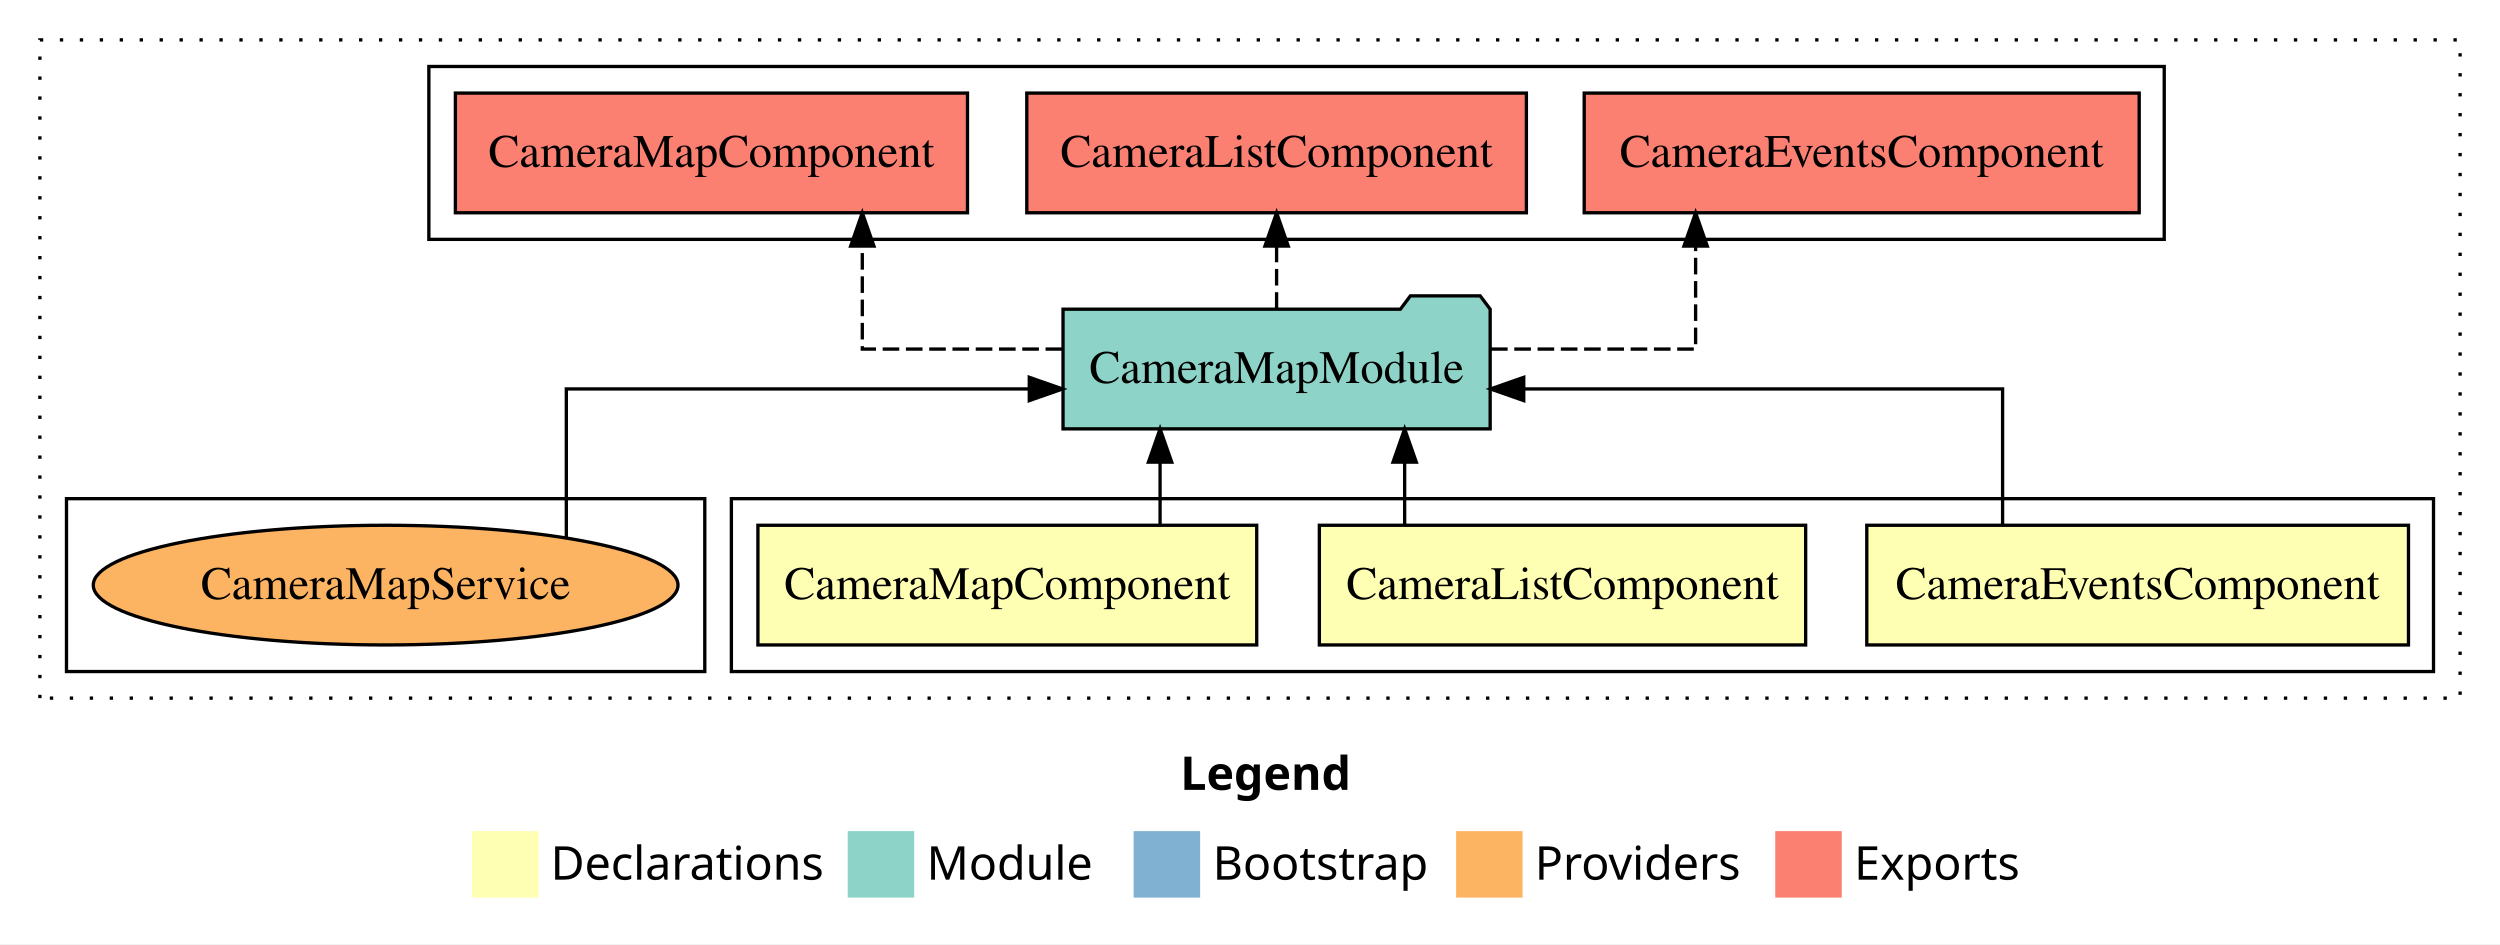
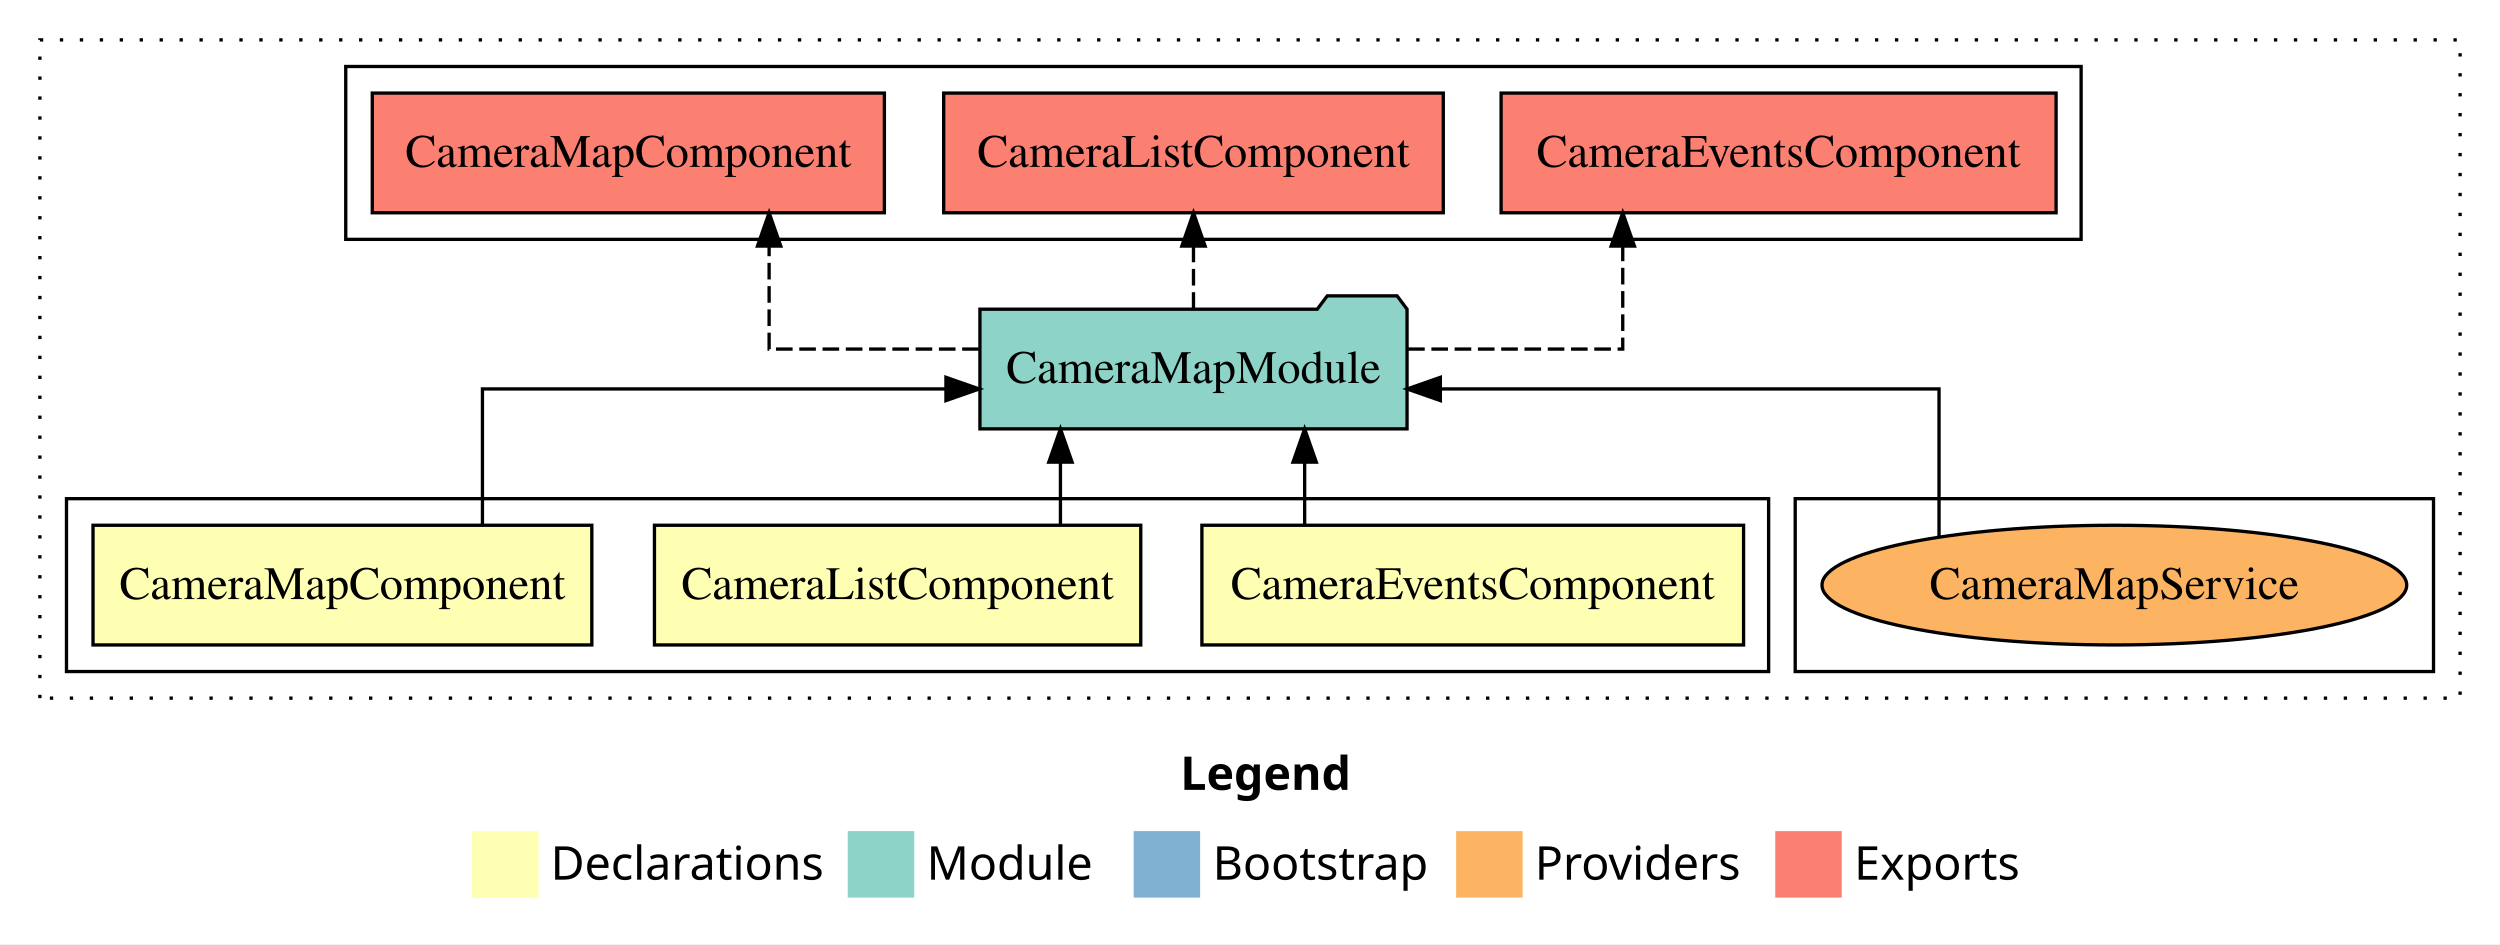
<svg xmlns="http://www.w3.org/2000/svg" width="752pt" height="284pt" viewBox="0.00 0.00 752.00 284.00">
  <g id="graph0" class="graph" transform="scale(1 1) rotate(0) translate(4 280)">
    <polygon fill="white" stroke="transparent" points="-4,4 -4,-280 748,-280 748,4 -4,4" />
    <text text-anchor="start" x="351.01" y="-42.4" font-family="sans-serif" font-weight="bold" font-size="14.00">Legend</text>
    <polygon fill="#ffffb3" stroke="transparent" points="138,-10 138,-30 158,-30 158,-10 138,-10" />
    <text text-anchor="start" x="161.63" y="-15.4" font-family="sans-serif" font-size="14.00">  Declarations</text>
    <polygon fill="#8dd3c7" stroke="transparent" points="251,-10 251,-30 271,-30 271,-10 251,-10" />
    <text text-anchor="start" x="274.73" y="-15.4" font-family="sans-serif" font-size="14.00">  Module</text>
    <polygon fill="#80b1d3" stroke="transparent" points="337,-10 337,-30 357,-30 357,-10 337,-10" />
    <text text-anchor="start" x="360.78" y="-15.4" font-family="sans-serif" font-size="14.00">  Bootstrap</text>
    <polygon fill="#fdb462" stroke="transparent" points="434,-10 434,-30 454,-30 454,-10 434,-10" />
    <text text-anchor="start" x="457.67" y="-15.4" font-family="sans-serif" font-size="14.00">  Providers</text>
    <polygon fill="#fb8072" stroke="transparent" points="530,-10 530,-30 550,-30 550,-10 530,-10" />
    <text text-anchor="start" x="553.73" y="-15.4" font-family="sans-serif" font-size="14.00">  Exports</text>
    <g id="clust1" class="cluster">
      <polygon fill="none" stroke="black" stroke-dasharray="1,5" points="8,-70 8,-268 736,-268 736,-70 8,-70" />
    </g>
-     <g id="clust7" class="cluster">
-       <polygon fill="none" stroke="black" points="125,-208 125,-260 647,-260 647,-208 125,-208" />
+     <g id="clust9" class="cluster">
+       <polygon fill="none" stroke="black" points="536,-78 536,-130 728,-130 728,-78 536,-78" />
    </g>
    <g id="clust2" class="cluster">
-       <polygon fill="none" stroke="black" points="216,-78 216,-130 728,-130 728,-78 216,-78" />
+       <polygon fill="none" stroke="black" points="16,-78 16,-130 528,-130 528,-78 16,-78" />
    </g>
-     <g id="clust9" class="cluster">
-       <polygon fill="none" stroke="black" points="16,-78 16,-130 208,-130 208,-78 16,-78" />
+     <g id="clust7" class="cluster">
+       <polygon fill="none" stroke="black" points="100,-208 100,-260 622,-260 622,-208 100,-208" />
    </g>
    <g id="node1" class="node">
-       <polygon fill="#ffffb3" stroke="black" points="720.47,-122 557.53,-122 557.53,-86 720.47,-86 720.47,-122" />
-       <text text-anchor="middle" x="639" y="-99.8" font-family="Times,serif" font-size="14.00">CameraEventsComponent</text>
+       <polygon fill="#ffffb3" stroke="black" points="520.47,-122 357.53,-122 357.53,-86 520.47,-86 520.47,-122" />
+       <text text-anchor="middle" x="439" y="-99.8" font-family="Times,serif" font-size="14.00">CameraEventsComponent</text>
    </g>
    <g id="node4" class="node">
-       <polygon fill="#8dd3c7" stroke="black" points="444.24,-187 441.24,-191 420.24,-191 417.24,-187 315.76,-187 315.76,-151 444.24,-151 444.24,-187" />
-       <text text-anchor="middle" x="380" y="-164.8" font-family="Times,serif" font-size="14.00">CameraMapModule</text>
+       <polygon fill="#8dd3c7" stroke="black" points="419.24,-187 416.24,-191 395.24,-191 392.24,-187 290.76,-187 290.76,-151 419.24,-151 419.24,-187" />
+       <text text-anchor="middle" x="355" y="-164.8" font-family="Times,serif" font-size="14.00">CameraMapModule</text>
    </g>
    <g id="edge1" class="edge">
-       <path fill="none" stroke="black" d="M598.38,-122.02C598.38,-139.37 598.38,-163 598.38,-163 598.38,-163 454.34,-163 454.34,-163" />
-       <polygon fill="black" stroke="black" points="454.34,-159.5 444.34,-163 454.34,-166.5 454.34,-159.5" />
+       <path fill="none" stroke="black" d="M388.44,-122.11C388.44,-122.11 388.44,-140.99 388.44,-140.99" />
+       <polygon fill="black" stroke="black" points="384.94,-140.99 388.44,-150.99 391.94,-140.99 384.94,-140.99" />
    </g>
    <g id="node2" class="node">
-       <polygon fill="#ffffb3" stroke="black" points="539.14,-122 392.86,-122 392.86,-86 539.14,-86 539.14,-122" />
-       <text text-anchor="middle" x="466" y="-99.8" font-family="Times,serif" font-size="14.00">CameraListComponent</text>
+       <polygon fill="#ffffb3" stroke="black" points="339.14,-122 192.86,-122 192.86,-86 339.14,-86 339.14,-122" />
+       <text text-anchor="middle" x="266" y="-99.8" font-family="Times,serif" font-size="14.00">CameraListComponent</text>
    </g>
    <g id="edge2" class="edge">
-       <path fill="none" stroke="black" d="M418.52,-122.11C418.52,-122.11 418.52,-140.99 418.52,-140.99" />
-       <polygon fill="black" stroke="black" points="415.02,-140.99 418.52,-150.99 422.02,-140.99 415.02,-140.99" />
+       <path fill="none" stroke="black" d="M314.98,-122.11C314.98,-122.11 314.98,-140.99 314.98,-140.99" />
+       <polygon fill="black" stroke="black" points="311.48,-140.99 314.98,-150.99 318.48,-140.99 311.48,-140.99" />
    </g>
    <g id="node3" class="node">
-       <polygon fill="#ffffb3" stroke="black" points="374.02,-122 223.98,-122 223.98,-86 374.02,-86 374.02,-122" />
-       <text text-anchor="middle" x="299" y="-99.8" font-family="Times,serif" font-size="14.00">CameraMapComponent</text>
+       <polygon fill="#ffffb3" stroke="black" points="174.02,-122 23.98,-122 23.98,-86 174.02,-86 174.02,-122" />
+       <text text-anchor="middle" x="99" y="-99.8" font-family="Times,serif" font-size="14.00">CameraMapComponent</text>
    </g>
    <g id="edge3" class="edge">
-       <path fill="none" stroke="black" d="M344.95,-122.11C344.95,-122.11 344.95,-140.99 344.95,-140.99" />
-       <polygon fill="black" stroke="black" points="341.45,-140.99 344.95,-150.99 348.45,-140.99 341.45,-140.99" />
+       <path fill="none" stroke="black" d="M141.12,-122.02C141.12,-139.37 141.12,-163 141.12,-163 141.12,-163 280.54,-163 280.54,-163" />
+       <polygon fill="black" stroke="black" points="280.54,-166.5 290.54,-163 280.54,-159.5 280.54,-166.5" />
    </g>
    <g id="node5" class="node">
-       <polygon fill="#fb8072" stroke="black" points="639.47,-252 472.53,-252 472.53,-216 639.47,-216 639.47,-252" />
-       <text text-anchor="middle" x="556" y="-229.8" font-family="Times,serif" font-size="14.00">CameraEventsComponent </text>
+       <polygon fill="#fb8072" stroke="black" points="614.47,-252 447.53,-252 447.53,-216 614.47,-216 614.47,-252" />
+       <text text-anchor="middle" x="531" y="-229.8" font-family="Times,serif" font-size="14.00">CameraEventsComponent </text>
    </g>
    <g id="edge4" class="edge">
-       <path fill="none" stroke="black" stroke-dasharray="5,2" d="M444.5,-175C475.51,-175 506.04,-175 506.04,-175 506.04,-175 506.04,-205.98 506.04,-205.98" />
-       <polygon fill="black" stroke="black" points="502.54,-205.98 506.04,-215.98 509.54,-205.98 502.54,-205.98" />
+       <path fill="none" stroke="black" stroke-dasharray="5,2" d="M419.56,-175C451.84,-175 484.12,-175 484.12,-175 484.12,-175 484.12,-205.98 484.12,-205.98" />
+       <polygon fill="black" stroke="black" points="480.63,-205.98 484.12,-215.98 487.63,-205.98 480.63,-205.98" />
    </g>
    <g id="node6" class="node">
-       <polygon fill="#fb8072" stroke="black" points="455.14,-252 304.86,-252 304.86,-216 455.14,-216 455.14,-252" />
-       <text text-anchor="middle" x="380" y="-229.8" font-family="Times,serif" font-size="14.00">CameraListComponent </text>
+       <polygon fill="#fb8072" stroke="black" points="430.14,-252 279.86,-252 279.86,-216 430.14,-216 430.14,-252" />
+       <text text-anchor="middle" x="355" y="-229.8" font-family="Times,serif" font-size="14.00">CameraListComponent </text>
    </g>
    <g id="edge5" class="edge">
-       <path fill="none" stroke="black" stroke-dasharray="5,2" d="M380,-187.11C380,-187.11 380,-205.99 380,-205.99" />
-       <polygon fill="black" stroke="black" points="376.5,-205.99 380,-215.99 383.5,-205.99 376.5,-205.99" />
+       <path fill="none" stroke="black" stroke-dasharray="5,2" d="M355,-187.11C355,-187.11 355,-205.99 355,-205.99" />
+       <polygon fill="black" stroke="black" points="351.5,-205.99 355,-215.99 358.5,-205.99 351.5,-205.99" />
    </g>
    <g id="node7" class="node">
-       <polygon fill="#fb8072" stroke="black" points="287.02,-252 132.98,-252 132.98,-216 287.02,-216 287.02,-252" />
-       <text text-anchor="middle" x="210" y="-229.8" font-family="Times,serif" font-size="14.00">CameraMapComponent </text>
+       <polygon fill="#fb8072" stroke="black" points="262.02,-252 107.98,-252 107.98,-216 262.02,-216 262.02,-252" />
+       <text text-anchor="middle" x="185" y="-229.8" font-family="Times,serif" font-size="14.00">CameraMapComponent </text>
    </g>
    <g id="edge6" class="edge">
-       <path fill="none" stroke="black" stroke-dasharray="5,2" d="M315.5,-175C285.09,-175 255.38,-175 255.38,-175 255.38,-175 255.38,-205.98 255.38,-205.98" />
-       <polygon fill="black" stroke="black" points="251.88,-205.98 255.38,-215.98 258.88,-205.98 251.88,-205.98" />
+       <path fill="none" stroke="black" stroke-dasharray="5,2" d="M290.42,-175C258.76,-175 227.35,-175 227.35,-175 227.35,-175 227.35,-205.98 227.35,-205.98" />
+       <polygon fill="black" stroke="black" points="223.85,-205.98 227.35,-215.98 230.85,-205.98 223.85,-205.98" />
    </g>
    <g id="node8" class="node">
-       <ellipse fill="#fdb462" stroke="black" cx="112" cy="-104" rx="87.94" ry="18" />
-       <text text-anchor="middle" x="112" y="-99.8" font-family="Times,serif" font-size="14.00">CameraMapService</text>
+       <ellipse fill="#fdb462" stroke="black" cx="632" cy="-104" rx="87.94" ry="18" />
+       <text text-anchor="middle" x="632" y="-99.8" font-family="Times,serif" font-size="14.00">CameraMapService</text>
    </g>
    <g id="edge7" class="edge">
-       <path fill="none" stroke="black" d="M166.35,-118.28C166.35,-135.74 166.35,-163 166.35,-163 166.35,-163 305.61,-163 305.61,-163" />
-       <polygon fill="black" stroke="black" points="305.61,-166.5 315.61,-163 305.61,-159.5 305.61,-166.5" />
+       <path fill="none" stroke="black" d="M579.26,-118.58C579.26,-136.06 579.26,-163 579.26,-163 579.26,-163 429.26,-163 429.26,-163" />
+       <polygon fill="black" stroke="black" points="429.26,-159.5 419.26,-163 429.26,-166.5 429.26,-159.5" />
    </g>
  </g>
</svg>
